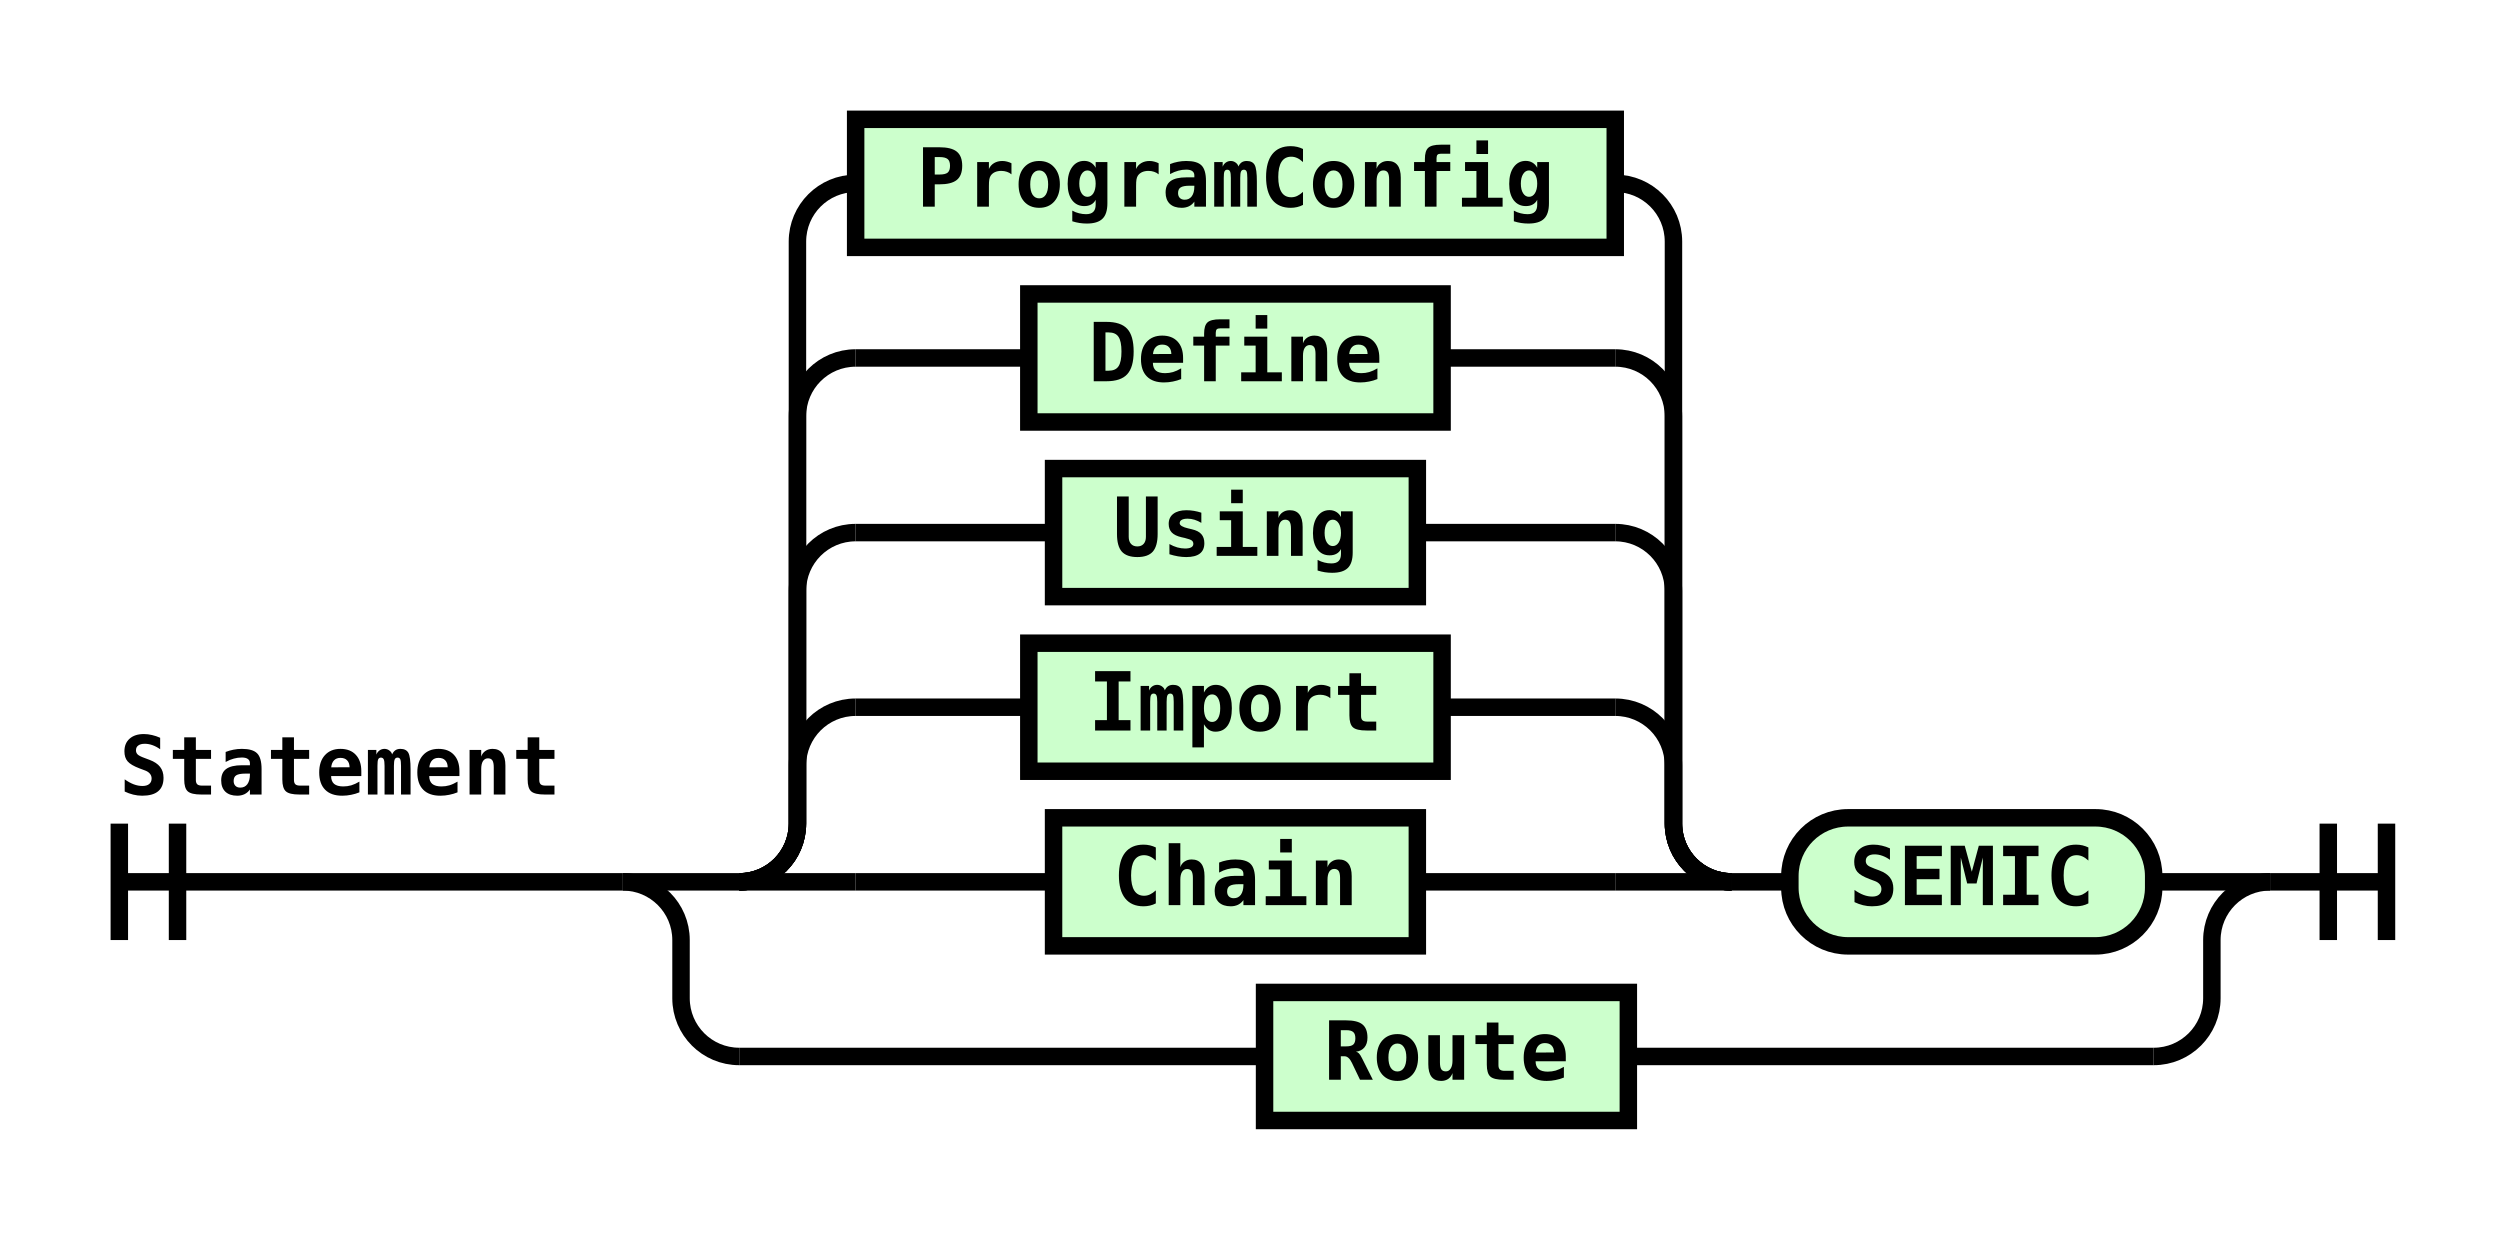
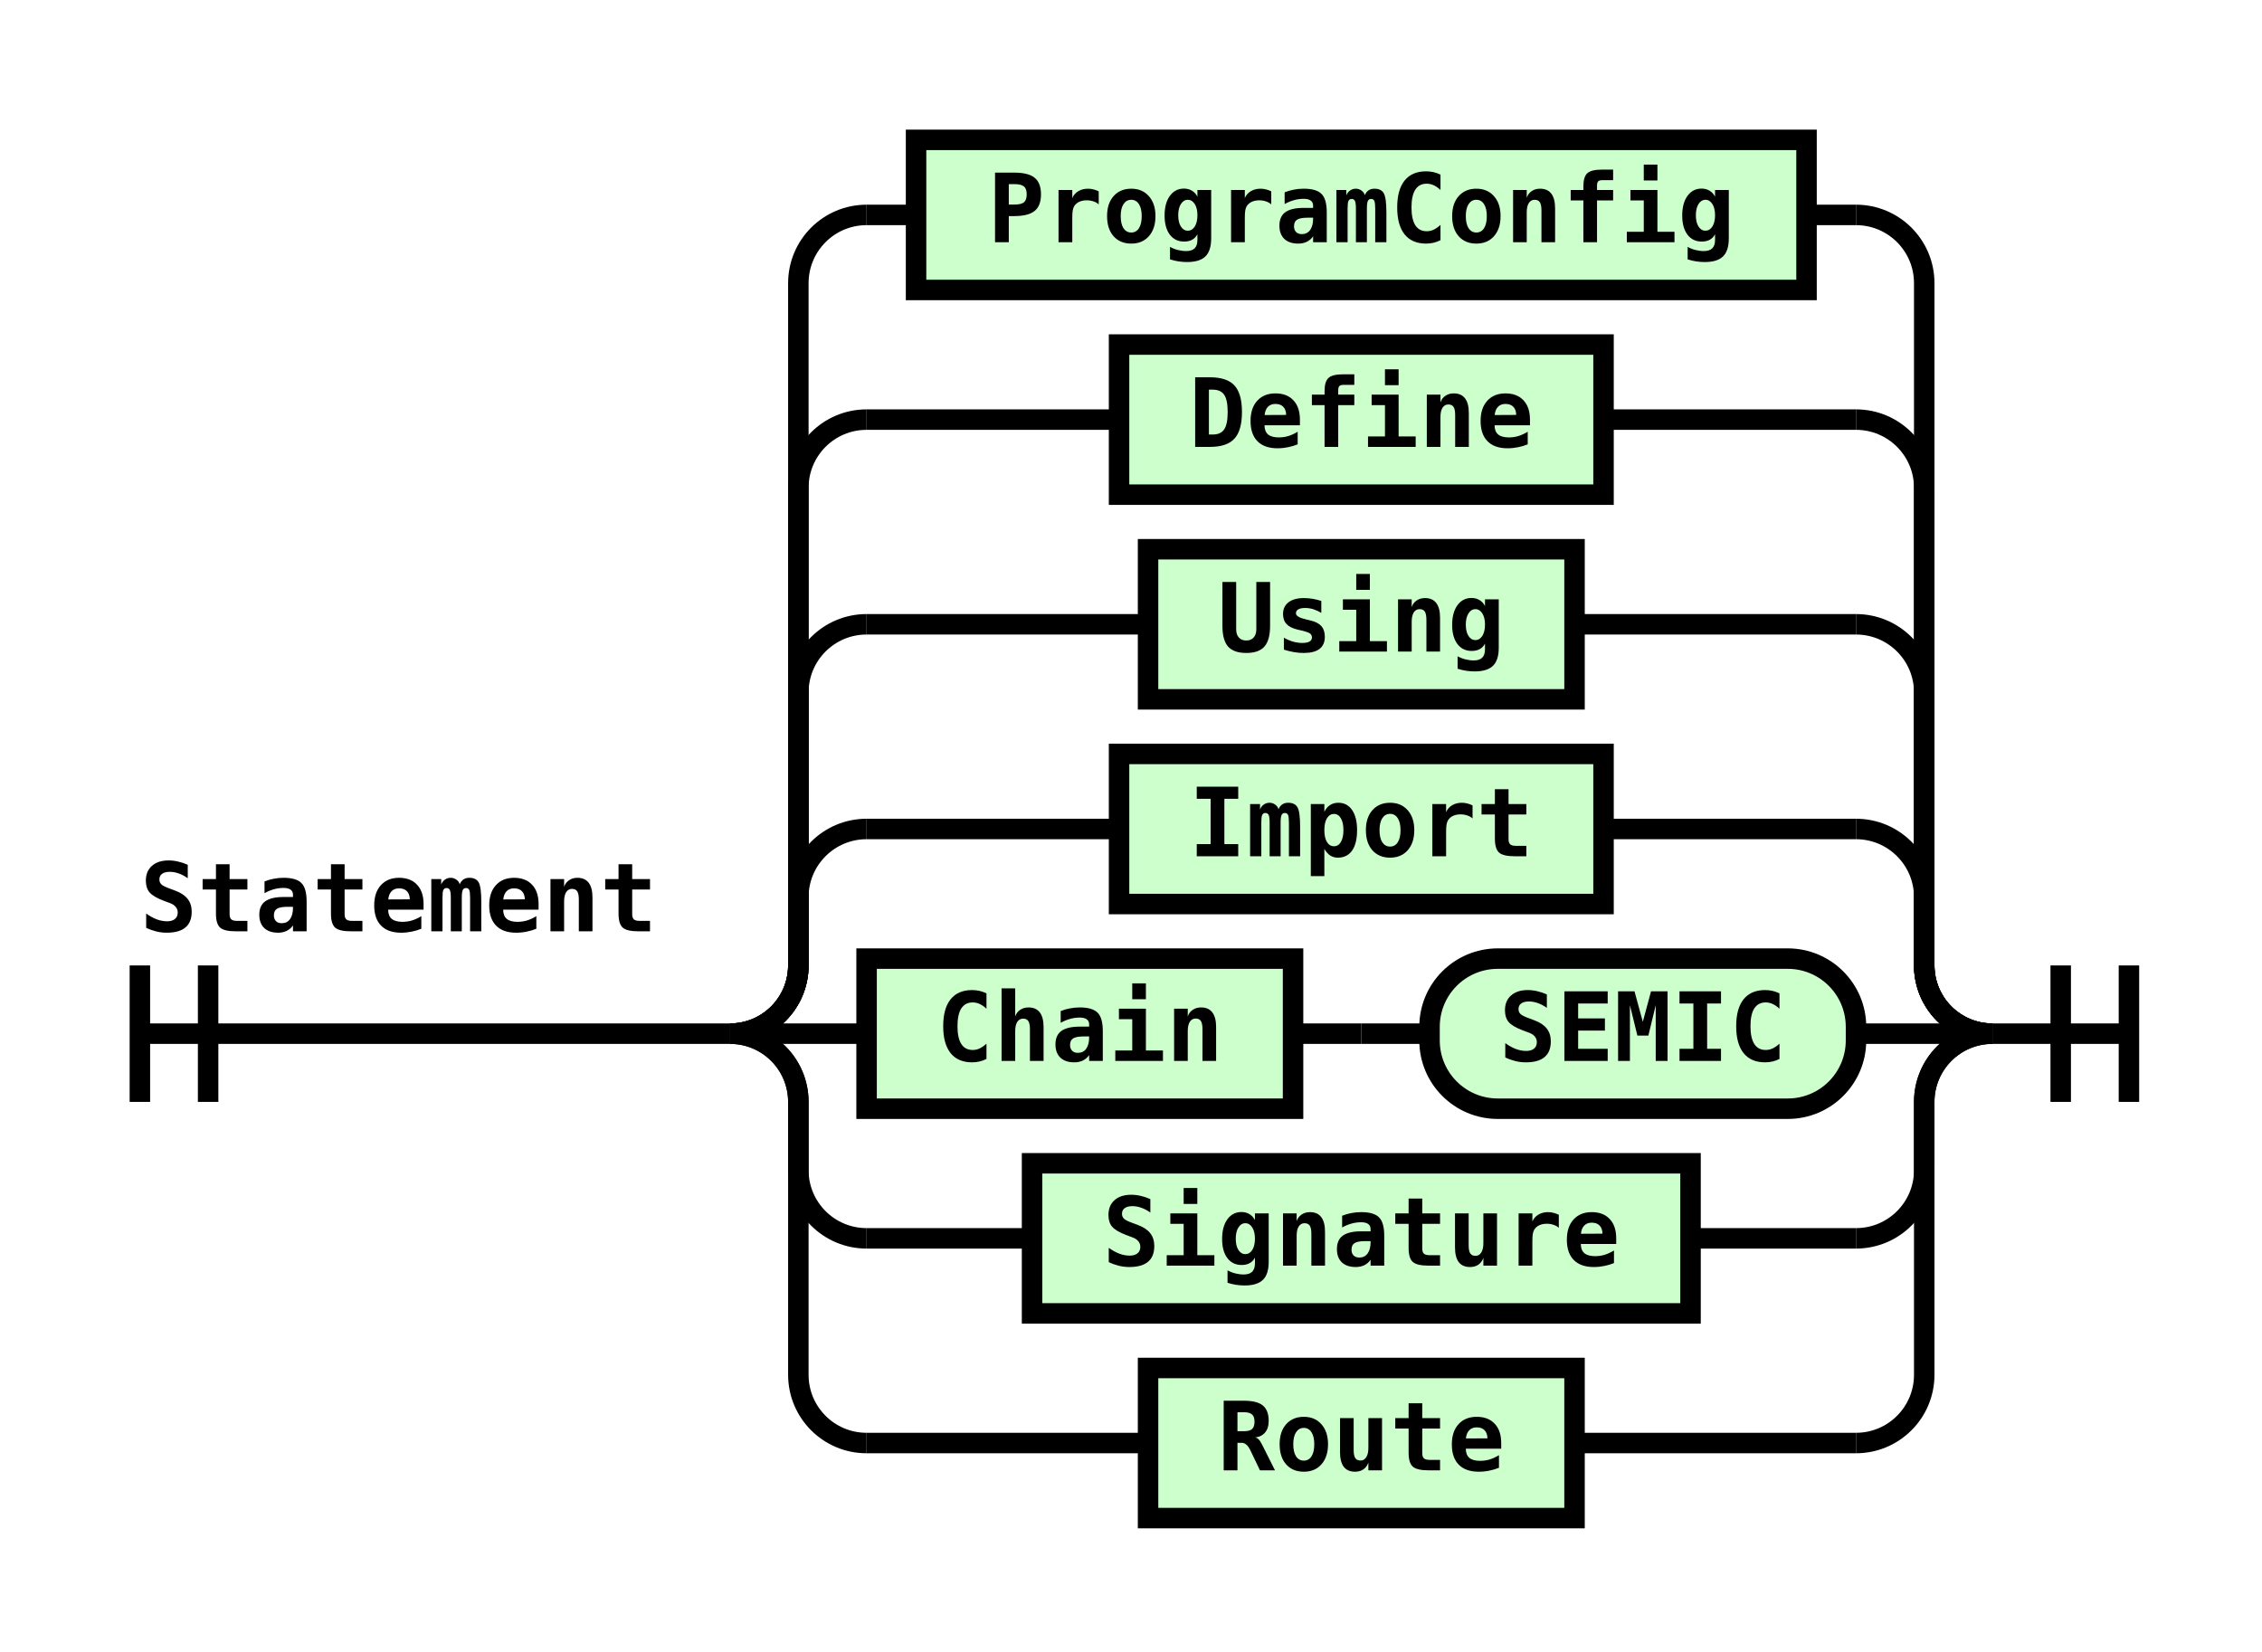
- <svg xmlns="http://www.w3.org/2000/svg" class="railroad-diagram" height="212" viewBox="0 0 429.5 212" width="429.5">
+ <svg xmlns="http://www.w3.org/2000/svg" class="railroad-diagram" height="242" viewBox="0 0 331.5 242" width="331.5">
  <g transform="translate(.5 .5)">
    <style>/*  */
	svg.railroad-diagram {
		background-color:hsl(30,20%,95%);
	}
	svg.railroad-diagram path {
		stroke-width:3;
		stroke:black;
		fill:rgba(0,0,0,0);
	}
	svg.railroad-diagram text {
		font:bold 14px monospace;
		text-anchor:middle;
	}
	svg.railroad-diagram text.label{
		text-anchor:start;
	}
	svg.railroad-diagram text.comment{
		font:italic 12px monospace;
	}
	svg.railroad-diagram rect{
		stroke-width:3;
		stroke:black;
		fill:hsl(120,100%,90%);
	}
	svg.railroad-diagram rect.group-box {
		stroke: gray;
		stroke-dasharray: 10 5;
		fill: none;
	}

/*  */
</style>
    <g>
      <path d="M20 141v20m10 -20v20m-10 -10h86.5" />
      <text style="text-anchor:start" x="20" y="136">Statement</text>
    </g>
    <g>
      <path d="M106.5 151h0.0" />
-       <path d="M389.5 151h0.0" />
+       <path d="M291.5 151h0.0" />
+       <path d="M106.5 151a10 10 0 0 0 10 -10v-10a10 10 0 0 1 10 -10" />
+       <g class="non-terminal ">
+         <path d="M126.5 121h37.0" />
+         <path d="M234.5 121h37.0" />
+         <rect height="22" width="71.0" x="163.5" y="110" />
+         <text x="199.0" y="125">Import</text>
+       </g>
+       <path d="M271.5 121a10 10 0 0 1 10 10v10a10 10 0 0 0 10 10" />
+       <path d="M106.5 151a10 10 0 0 0 10 -10v-40a10 10 0 0 1 10 -10" />
+       <g class="non-terminal ">
+         <path d="M126.5 91h41.25" />
+         <path d="M230.25 91h41.25" />
+         <rect height="22" width="62.5" x="167.75" y="80" />
+         <text x="199.0" y="95">Using</text>
+       </g>
+       <path d="M271.5 91a10 10 0 0 1 10 10v40a10 10 0 0 0 10 10" />
+       <path d="M106.5 151a10 10 0 0 0 10 -10v-70a10 10 0 0 1 10 -10" />
+       <g class="non-terminal ">
+         <path d="M126.5 61h37.0" />
+         <path d="M234.5 61h37.0" />
+         <rect height="22" width="71.0" x="163.5" y="50" />
+         <text x="199.0" y="65">Define</text>
+       </g>
+       <path d="M271.5 61a10 10 0 0 1 10 10v70a10 10 0 0 0 10 10" />
+       <path d="M106.5 151a10 10 0 0 0 10 -10v-100a10 10 0 0 1 10 -10" />
+       <g class="non-terminal ">
+         <path d="M126.5 31h7.25" />
+         <path d="M264.25 31h7.25" />
+         <rect height="22" width="130.5" x="133.75" y="20" />
+         <text x="199.0" y="35">ProgramConfig</text>
+       </g>
+       <path d="M271.5 31a10 10 0 0 1 10 10v100a10 10 0 0 0 10 10" />
      <path d="M106.5 151h20" />
      <g>
        <path d="M126.5 151h0.0" />
-         <path d="M369.5 151h0.0" />
-         <g>
+         <path d="M271.5 151h0.0" />
+         <g class="non-terminal ">
          <path d="M126.5 151h0.0" />
-           <path d="M297.0 151h0.0" />
-           <path d="M126.5 151a10 10 0 0 0 10 -10v-10a10 10 0 0 1 10 -10" />
-           <g class="non-terminal ">
-             <path d="M146.5 121h29.75" />
-             <path d="M247.25 121h29.75" />
-             <rect height="22" width="71.0" x="176.25" y="110" />
-             <text x="211.75" y="125">Import</text>
-           </g>
-           <path d="M277.0 121a10 10 0 0 1 10 10v10a10 10 0 0 0 10 10" />
-           <path d="M126.5 151a10 10 0 0 0 10 -10v-40a10 10 0 0 1 10 -10" />
-           <g class="non-terminal ">
-             <path d="M146.5 91h34.0" />
-             <path d="M243.0 91h34.0" />
-             <rect height="22" width="62.5" x="180.5" y="80" />
-             <text x="211.75" y="95">Using</text>
-           </g>
-           <path d="M277.0 91a10 10 0 0 1 10 10v40a10 10 0 0 0 10 10" />
-           <path d="M126.5 151a10 10 0 0 0 10 -10v-70a10 10 0 0 1 10 -10" />
-           <g class="non-terminal ">
-             <path d="M146.5 61h29.75" />
-             <path d="M247.25 61h29.75" />
-             <rect height="22" width="71.0" x="176.25" y="50" />
-             <text x="211.75" y="65">Define</text>
-           </g>
-           <path d="M277.0 61a10 10 0 0 1 10 10v70a10 10 0 0 0 10 10" />
-           <path d="M126.5 151a10 10 0 0 0 10 -10v-100a10 10 0 0 1 10 -10" />
-           <g class="non-terminal ">
-             <path d="M146.5 31h0.0" />
-             <path d="M277.0 31h0.0" />
-             <rect height="22" width="130.5" x="146.5" y="20" />
-             <text x="211.75" y="35">ProgramConfig</text>
-           </g>
-           <path d="M277.0 31a10 10 0 0 1 10 10v100a10 10 0 0 0 10 10" />
-           <path d="M126.5 151h20" />
-           <g class="non-terminal ">
-             <path d="M146.5 151h34.0" />
-             <path d="M243.0 151h34.0" />
-             <rect height="22" width="62.5" x="180.5" y="140" />
-             <text x="211.75" y="155">Chain</text>
-           </g>
-           <path d="M277.0 151h20" />
+           <path d="M189.0 151h0.0" />
+           <rect height="22" width="62.5" x="126.5" y="140" />
+           <text x="157.75" y="155">Chain</text>
        </g>
-         <path d="M297.0 151h10" />
+         <path d="M189.0 151h10" />
+         <path d="M199.0 151h10" />
        <g class="terminal ">
-           <path d="M307.0 151h0.0" />
-           <path d="M369.5 151h0.0" />
-           <rect height="22" rx="10" ry="10" width="62.5" x="307.0" y="140" />
-           <text x="338.25" y="155">SEMIC</text>
+           <path d="M209.0 151h0.0" />
+           <path d="M271.5 151h0.0" />
+           <rect height="22" rx="10" ry="10" width="62.5" x="209.0" y="140" />
+           <text x="240.25" y="155">SEMIC</text>
        </g>
      </g>
-       <path d="M369.5 151h20" />
+       <path d="M271.5 151h20" />
      <path d="M106.5 151a10 10 0 0 1 10 10v10a10 10 0 0 0 10 10" />
      <g class="non-terminal ">
-         <path d="M126.5 181h90.25" />
-         <path d="M279.25 181h90.25" />
-         <rect height="22" width="62.5" x="216.75" y="170" />
-         <text x="248.0" y="185">Route</text>
+         <path d="M126.5 181h24.25" />
+         <path d="M247.25 181h24.25" />
+         <rect height="22" width="96.5" x="150.75" y="170" />
+         <text x="199.0" y="185">Signature</text>
      </g>
-       <path d="M369.5 181a10 10 0 0 0 10 -10v-10a10 10 0 0 1 10 -10" />
+       <path d="M271.5 181a10 10 0 0 0 10 -10v-10a10 10 0 0 1 10 -10" />
+       <path d="M106.5 151a10 10 0 0 1 10 10v40a10 10 0 0 0 10 10" />
+       <g class="non-terminal ">
+         <path d="M126.5 211h41.25" />
+         <path d="M230.25 211h41.25" />
+         <rect height="22" width="62.5" x="167.75" y="200" />
+         <text x="199.0" y="215">Route</text>
+       </g>
+       <path d="M271.5 211a10 10 0 0 0 10 -10v-40a10 10 0 0 1 10 -10" />
    </g>
-     <path d="M 389.5 151 h 20 m -10 -10 v 20 m 10 -20 v 20" />
+     <path d="M 291.5 151 h 20 m -10 -10 v 20 m 10 -20 v 20" />
  </g>
</svg>
